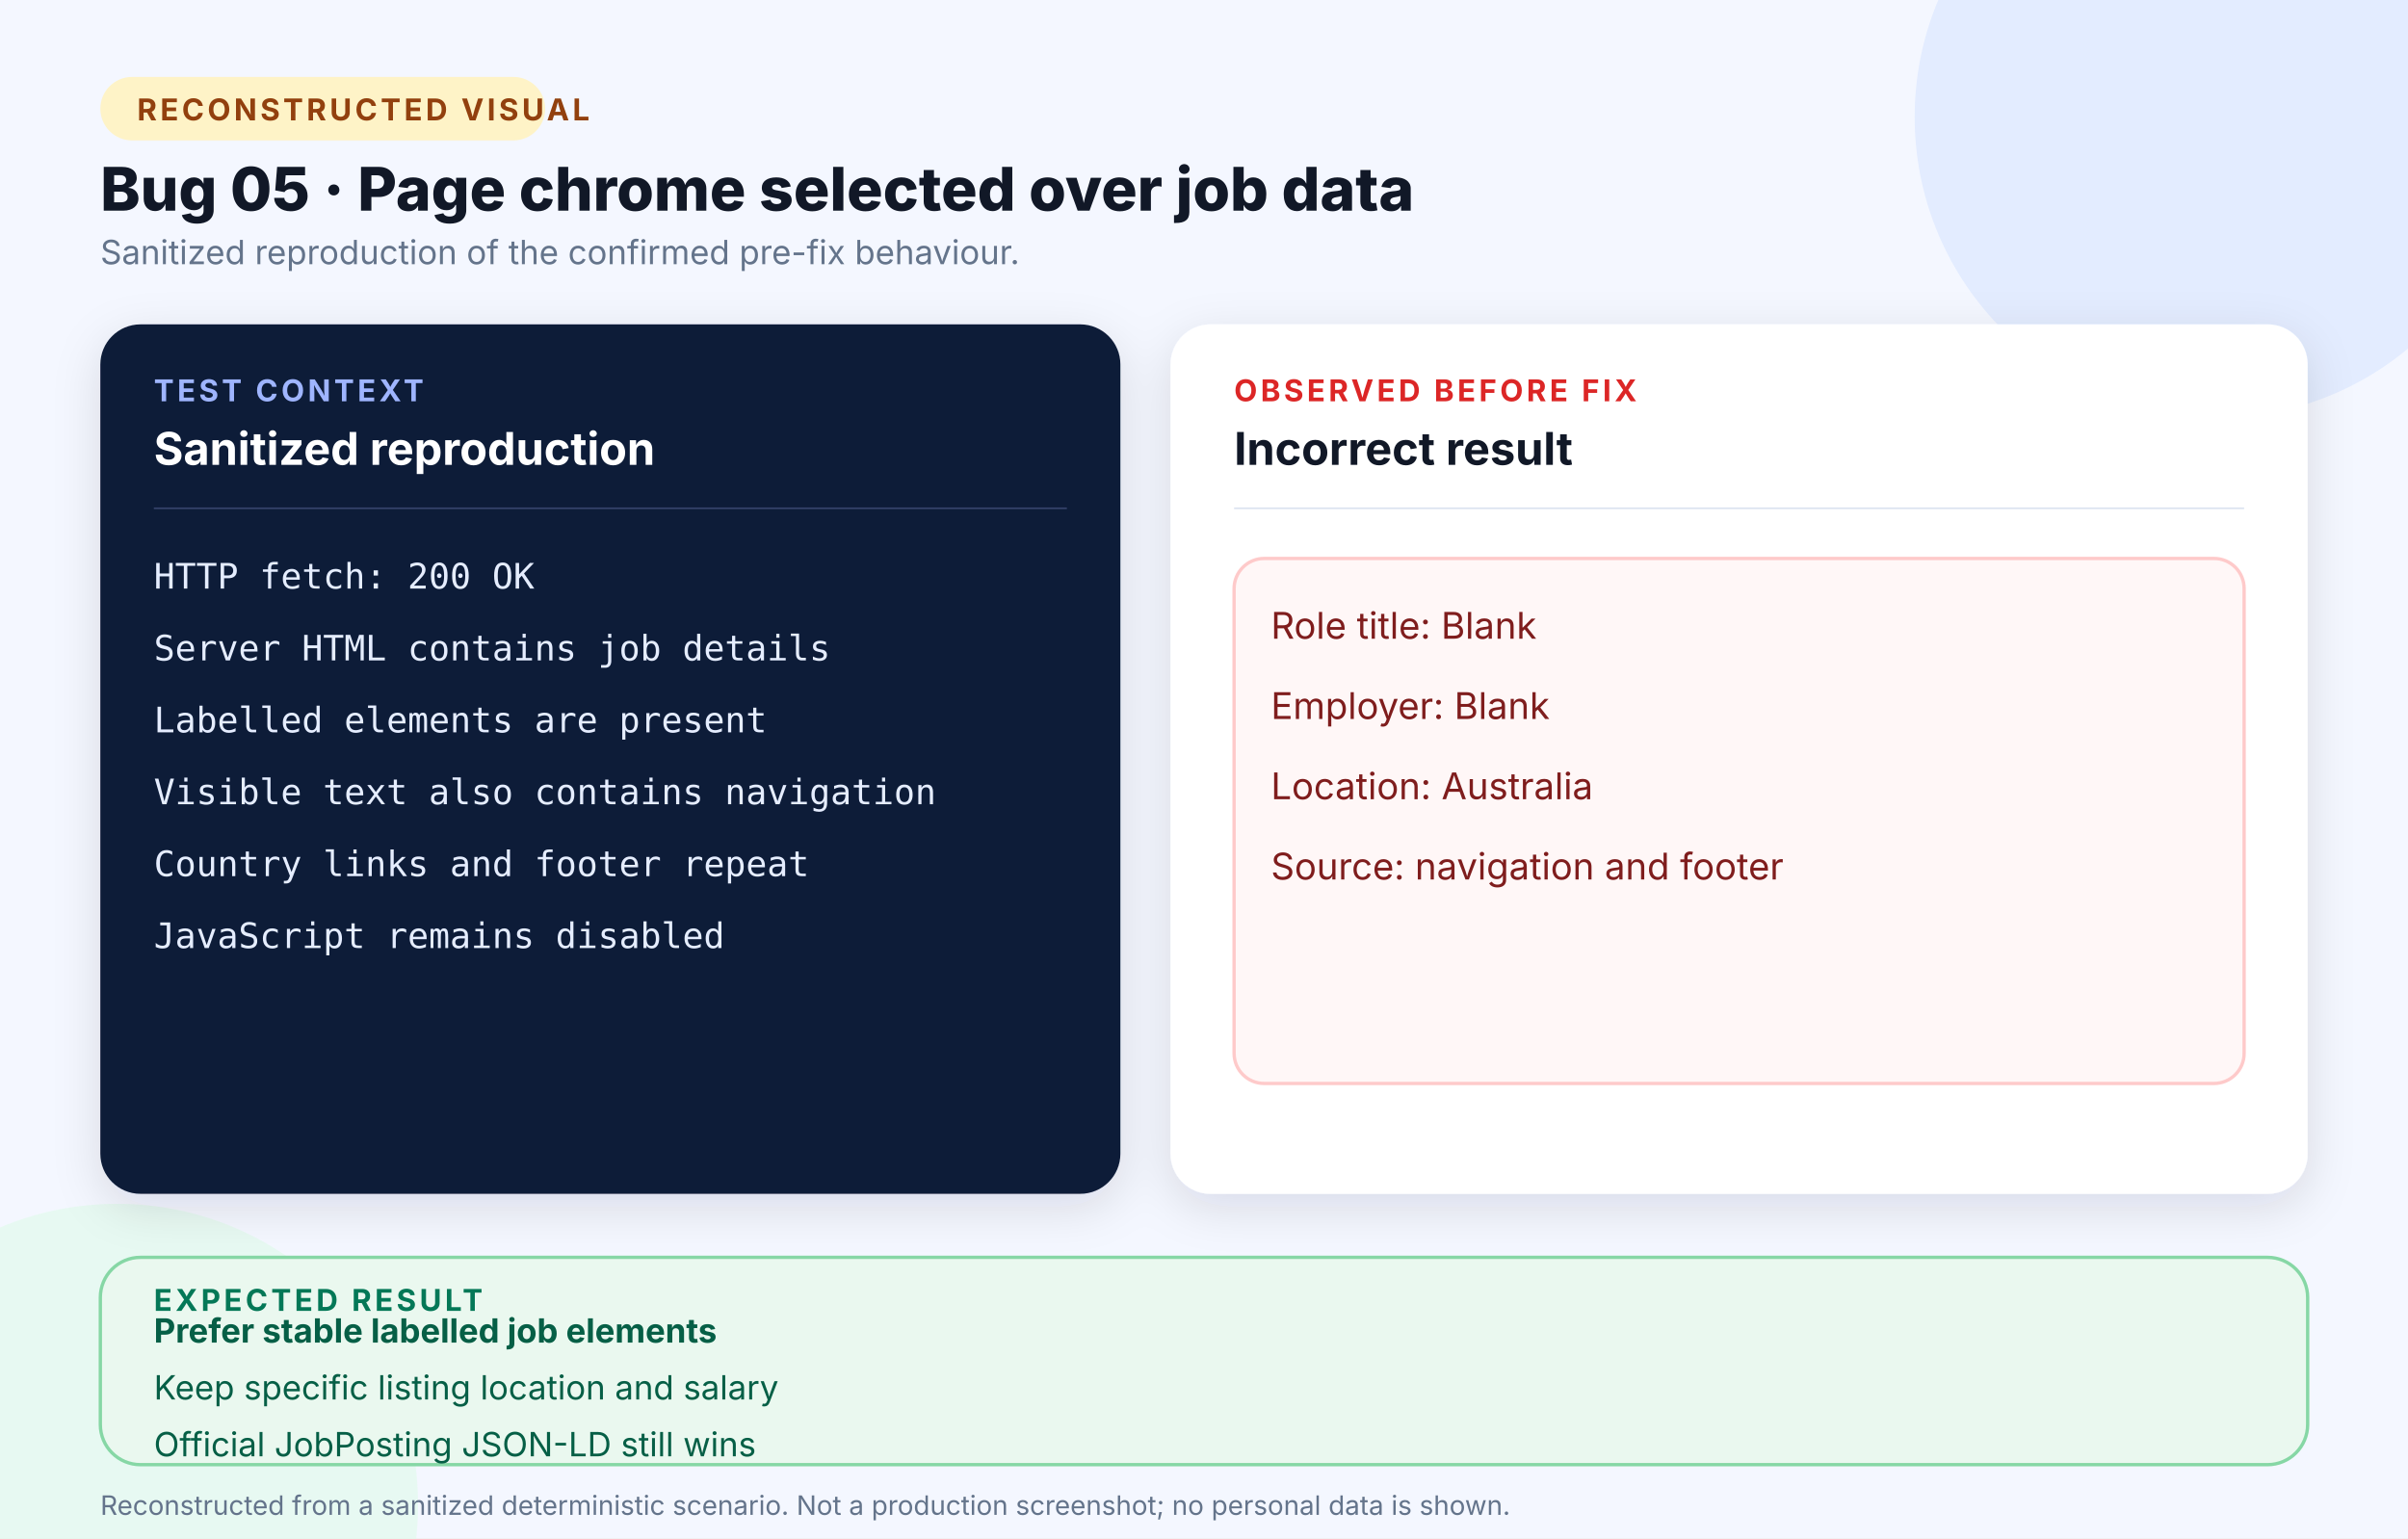
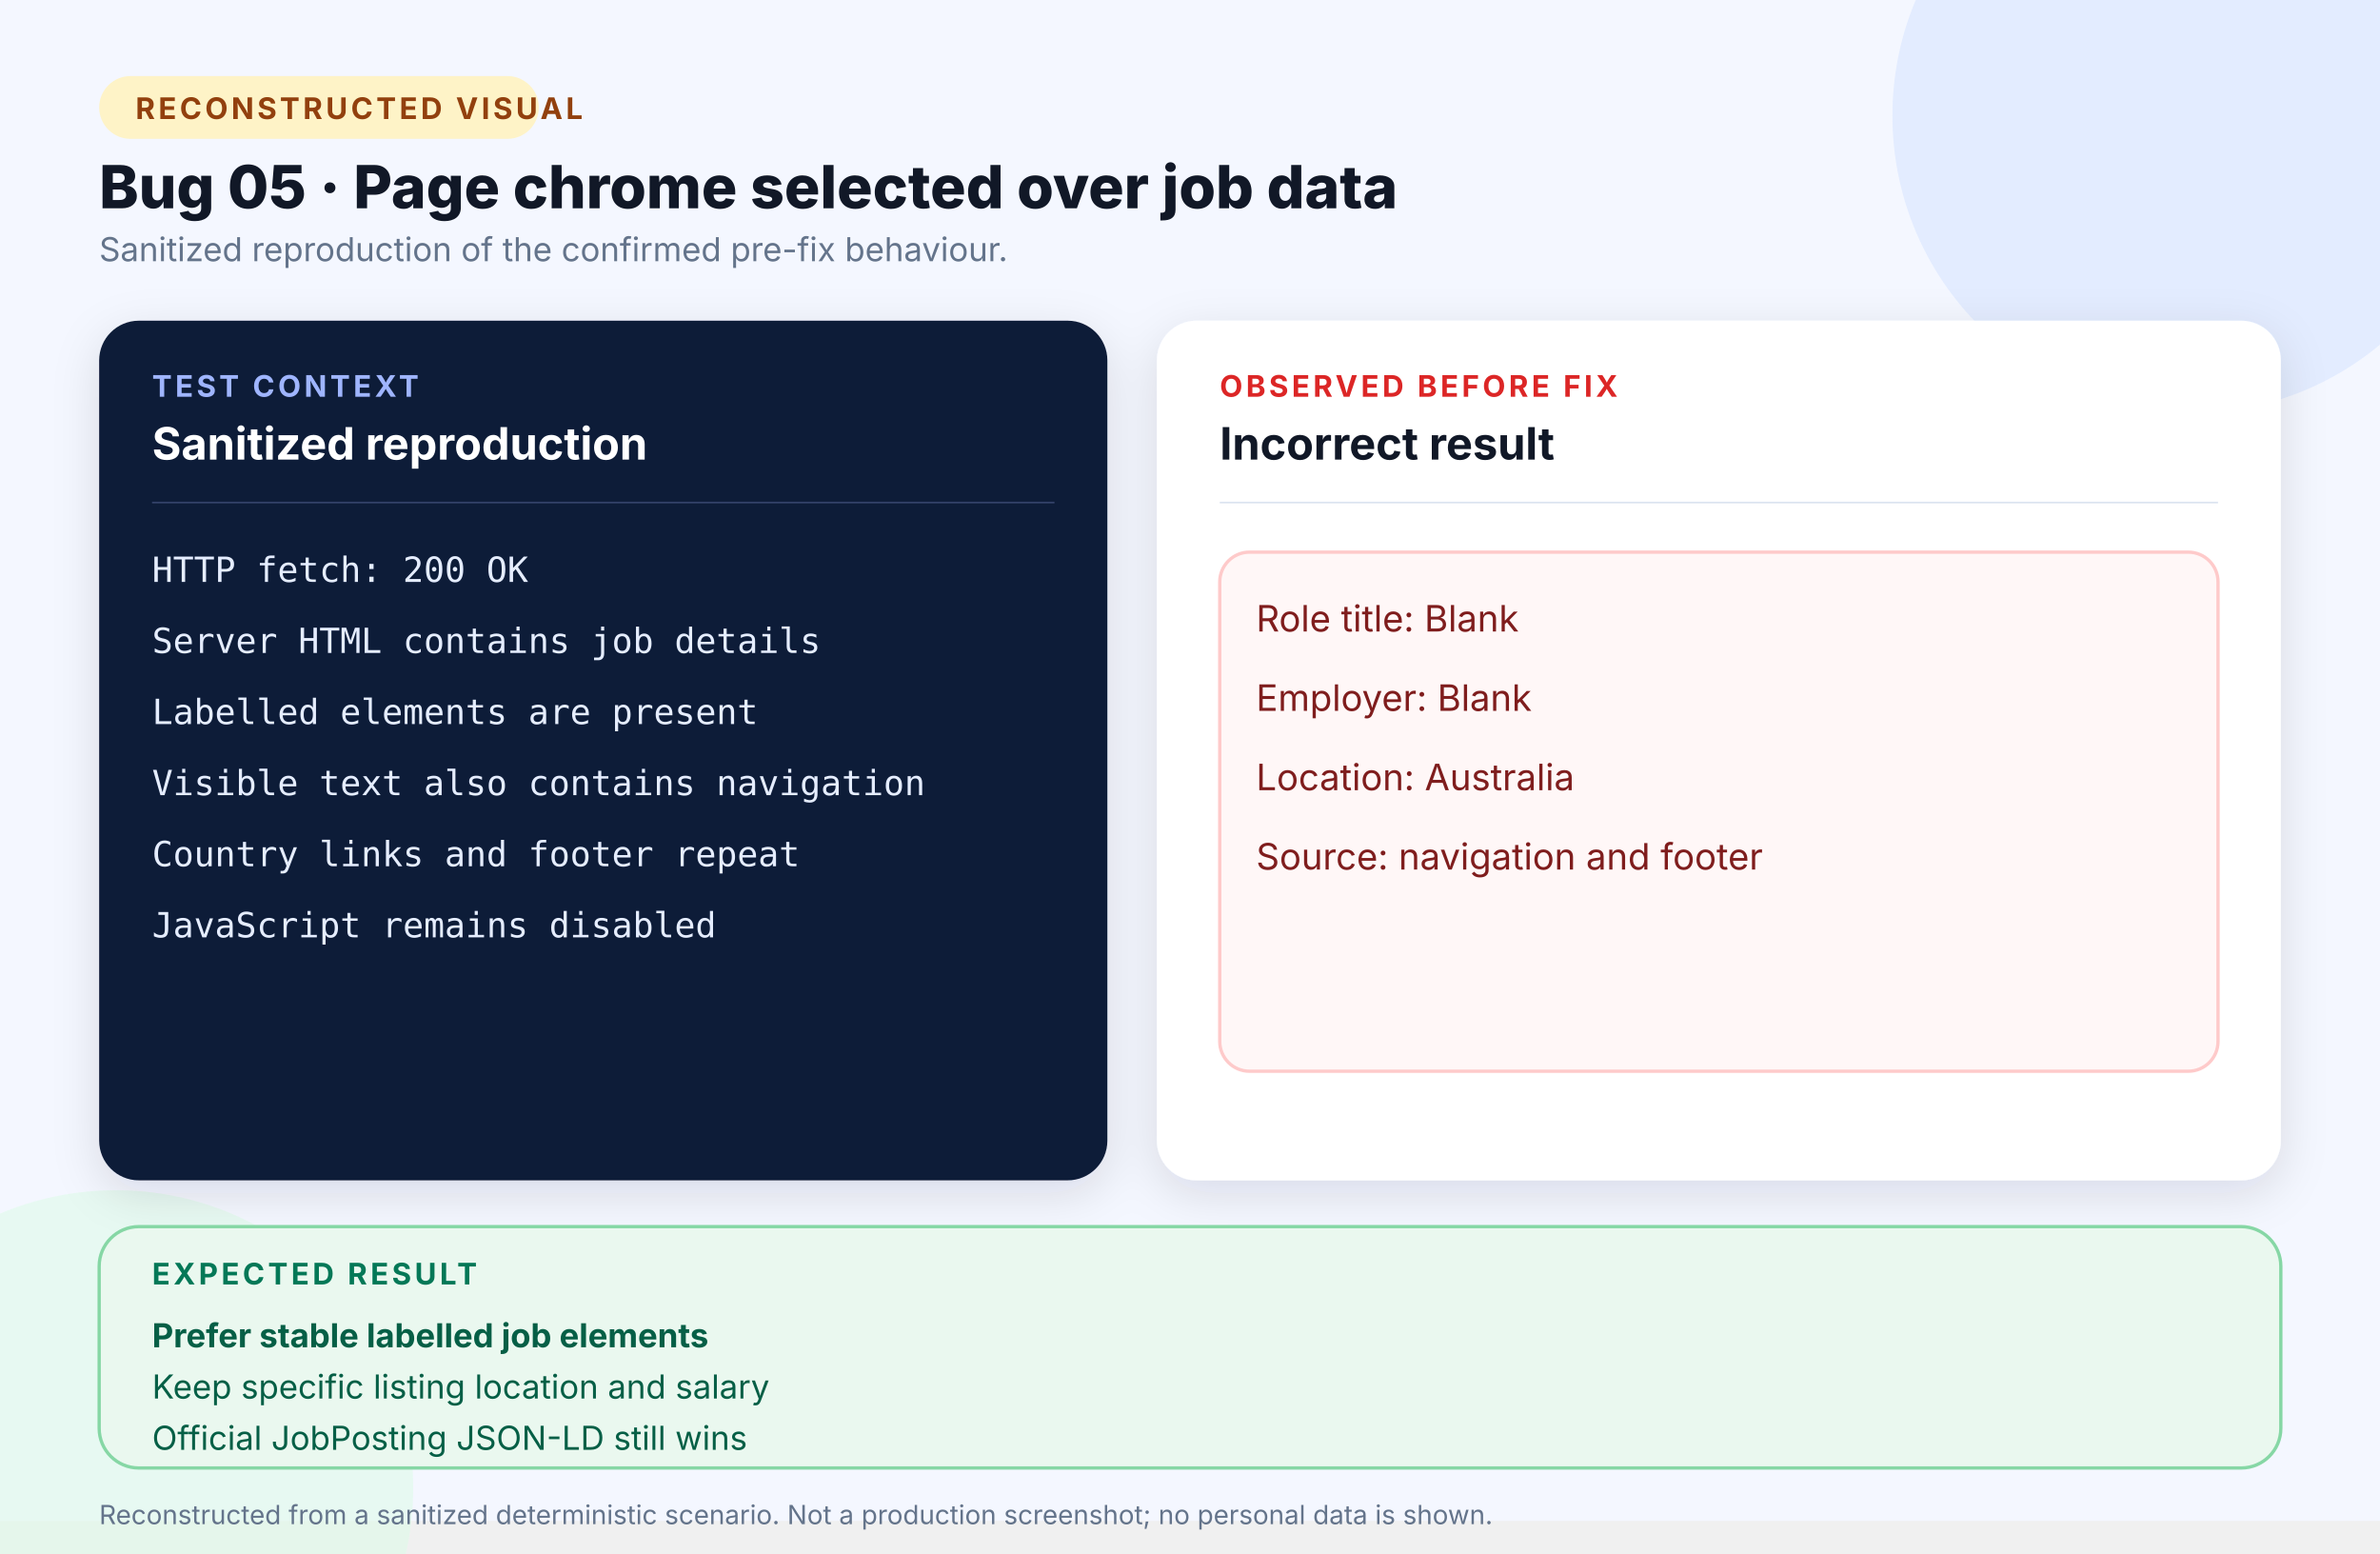
- <svg xmlns="http://www.w3.org/2000/svg" width="1440" height="920" viewBox="0 0 1440 920" role="img" aria-labelledby="title desc">
+ <svg xmlns="http://www.w3.org/2000/svg" width="1440" height="940" viewBox="0 0 1440 940" role="img" aria-labelledby="title desc">
  <defs>
    <filter id="s" x="-10%" y="-10%" width="120%" height="130%">
      <feDropShadow dx="0" dy="8" stdDeviation="14" flood-color="#0f172a" flood-opacity=".12" />
    </filter>
    <style>.sans{font-family:Inter,"Segoe UI",Arial,sans-serif}.mono{font-family:"Cascadia Code",Consolas,monospace}.tag{font-size:18px;font-weight:700;letter-spacing:2px}.line{font-size:21px;fill:#e5edff}.obs{font-size:22px;fill:#7f1d1d}.exp{font-size:20px;fill:#065f46}.strong{font-weight:750}.muted{fill:#64748b}</style>
  </defs>
  <rect width="1440" height="920" fill="#f4f7ff" />
  <circle cx="1325" cy="70" r="180" fill="#dbe7ff" opacity=".7" />
  <circle cx="70" cy="900" r="180" fill="#dcfce7" opacity=".55" />
  <g class="sans">
    <rect x="60" y="46" width="266" height="38" rx="19" fill="#fef3c7" />
    <text x="82" y="72" class="tag" fill="#92400e">RECONSTRUCTED VISUAL</text>
    <text x="60" y="126" font-size="36" font-weight="800" fill="#111827">Bug 05 · Page chrome selected over job data</text>
    <text x="60" y="158" font-size="20" class="muted">Sanitized reproduction of the confirmed pre-fix behaviour.</text>
    <g filter="url(#s)">
      <rect x="60" y="194" width="610" height="520" rx="24" fill="#111b38" />
      <rect x="700" y="194" width="680" height="520" rx="24" fill="#fff" />
    </g>
    <text x="92" y="240" class="tag" fill="#9fb5ff">TEST CONTEXT</text>
    <text x="92" y="278" font-size="27" font-weight="750" fill="#fff">Sanitized reproduction</text>
    <line x1="92" y1="304" x2="638" y2="304" stroke="#34436b" />
    <text x="92" y="352" class="mono line">HTTP fetch: 200 OK</text>
    <text x="92" y="395" class="mono line">Server HTML contains job details</text>
    <text x="92" y="438" class="mono line">Labelled elements are present</text>
    <text x="92" y="481" class="mono line">Visible text also contains navigation</text>
    <text x="92" y="524" class="mono line">Country links and footer repeat</text>
    <text x="92" y="567" class="mono line">JavaScript remains disabled</text>
    <text x="738" y="240" class="tag" fill="#dc2626">OBSERVED BEFORE FIX</text>
    <text x="738" y="278" font-size="27" font-weight="750" fill="#111827">Incorrect result</text>
    <line x1="738" y1="304" x2="1342" y2="304" stroke="#dbe3f0" />
    <rect x="738" y="334" width="604" height="314" rx="18" fill="#fff7f7" stroke="#fecaca" stroke-width="2" />
    <text x="760" y="382" class="obs">Role title: Blank</text>
    <text x="760" y="430" class="obs">Employer: Blank</text>
    <text x="760" y="478" class="obs">Location: Australia</text>
    <text x="760" y="526" class="obs">Source: navigation and footer</text>
-     <rect x="60" y="752" width="1320" height="124" rx="24" fill="#eaf8ef" stroke="#86d7a5" stroke-width="2" />
-     <text x="92" y="784" class="tag" fill="#047857">EXPECTED RESULT</text>
-     <text x="92" y="803" class="exp strong">Prefer stable labelled job elements</text>
-     <text x="92" y="837" class="exp">Keep specific listing location and salary</text>
-     <text x="92" y="871" class="exp">Official JobPosting JSON-LD still wins</text>
-     <text x="60" y="906" font-size="16" class="muted">Reconstructed from a sanitized deterministic scenario. Not a production screenshot; no personal data is shown.</text>
+     <rect x="60" y="742" width="1320" height="146" rx="24" fill="#eaf8ef" stroke="#86d7a5" stroke-width="2" />
+     <text x="92" y="777" class="tag" fill="#047857">EXPECTED RESULT</text>
+     <text x="92" y="815" class="exp strong">Prefer stable labelled job elements</text>
+     <text x="92" y="846" class="exp">Keep specific listing location and salary</text>
+     <text x="92" y="877" class="exp">Official JobPosting JSON-LD still wins</text>
+     <text x="60" y="922" font-size="16" class="muted">Reconstructed from a sanitized deterministic scenario. Not a production screenshot; no personal data is shown.</text>
  </g>
</svg>
